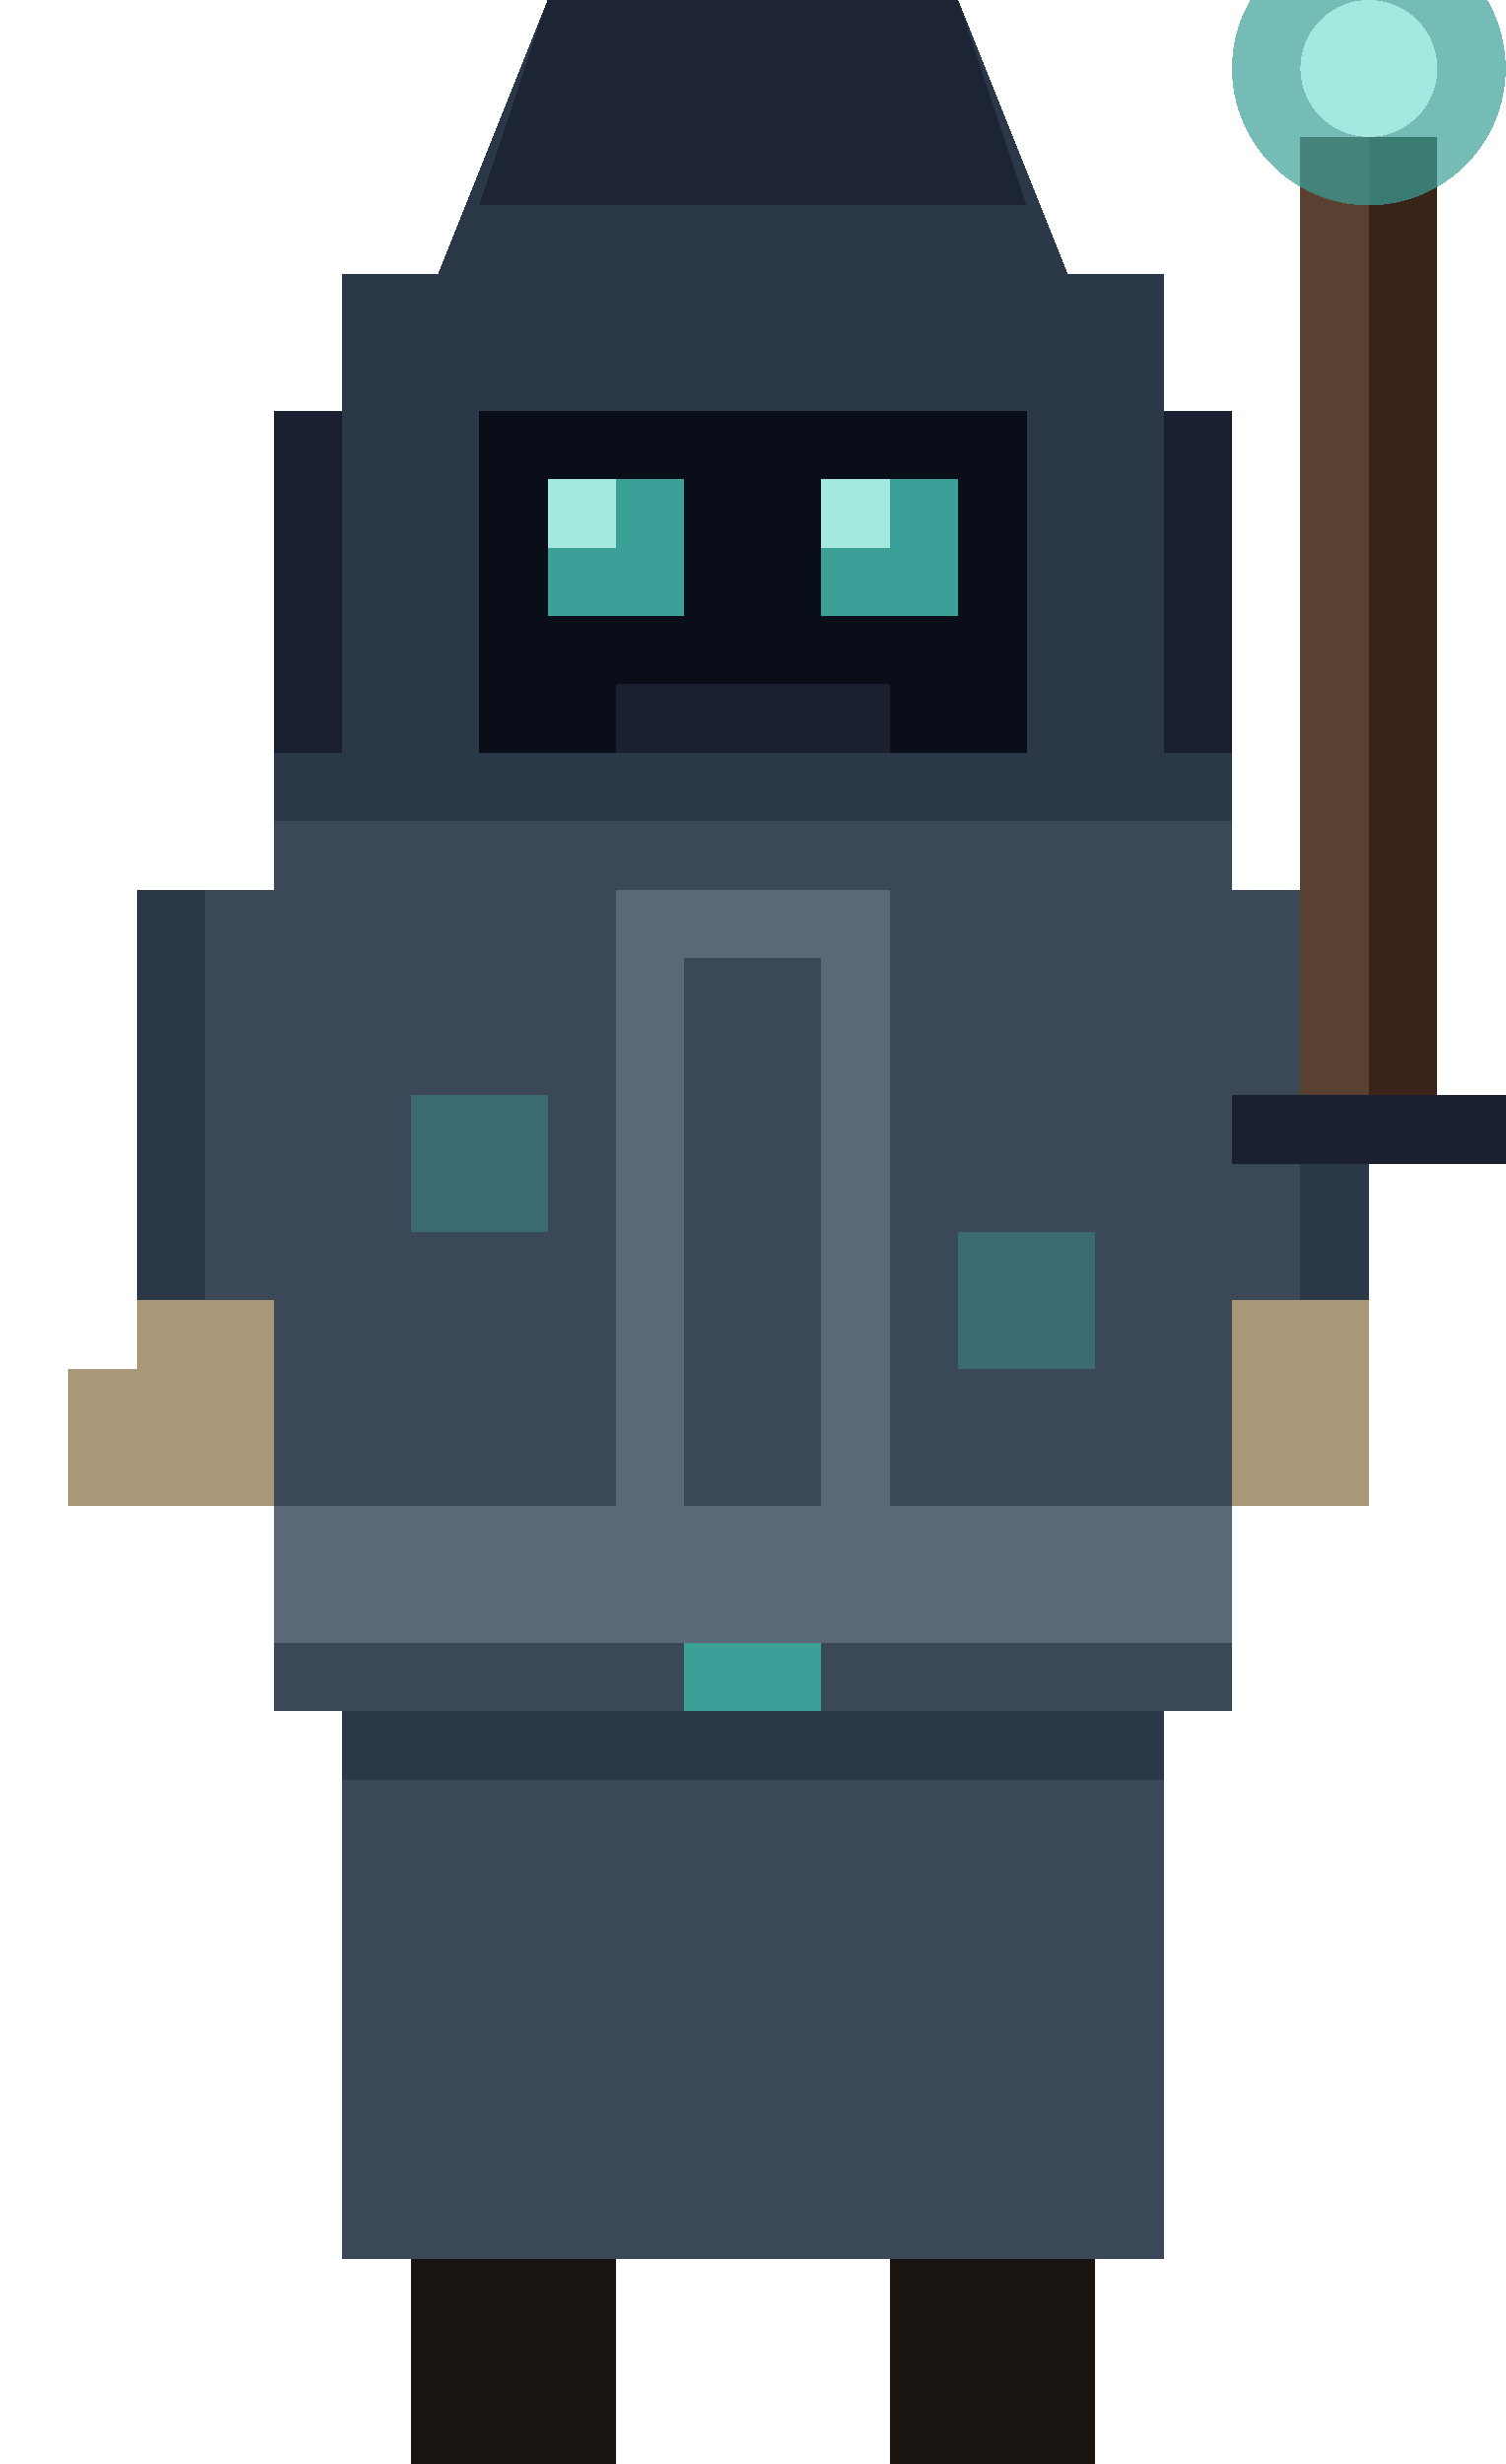
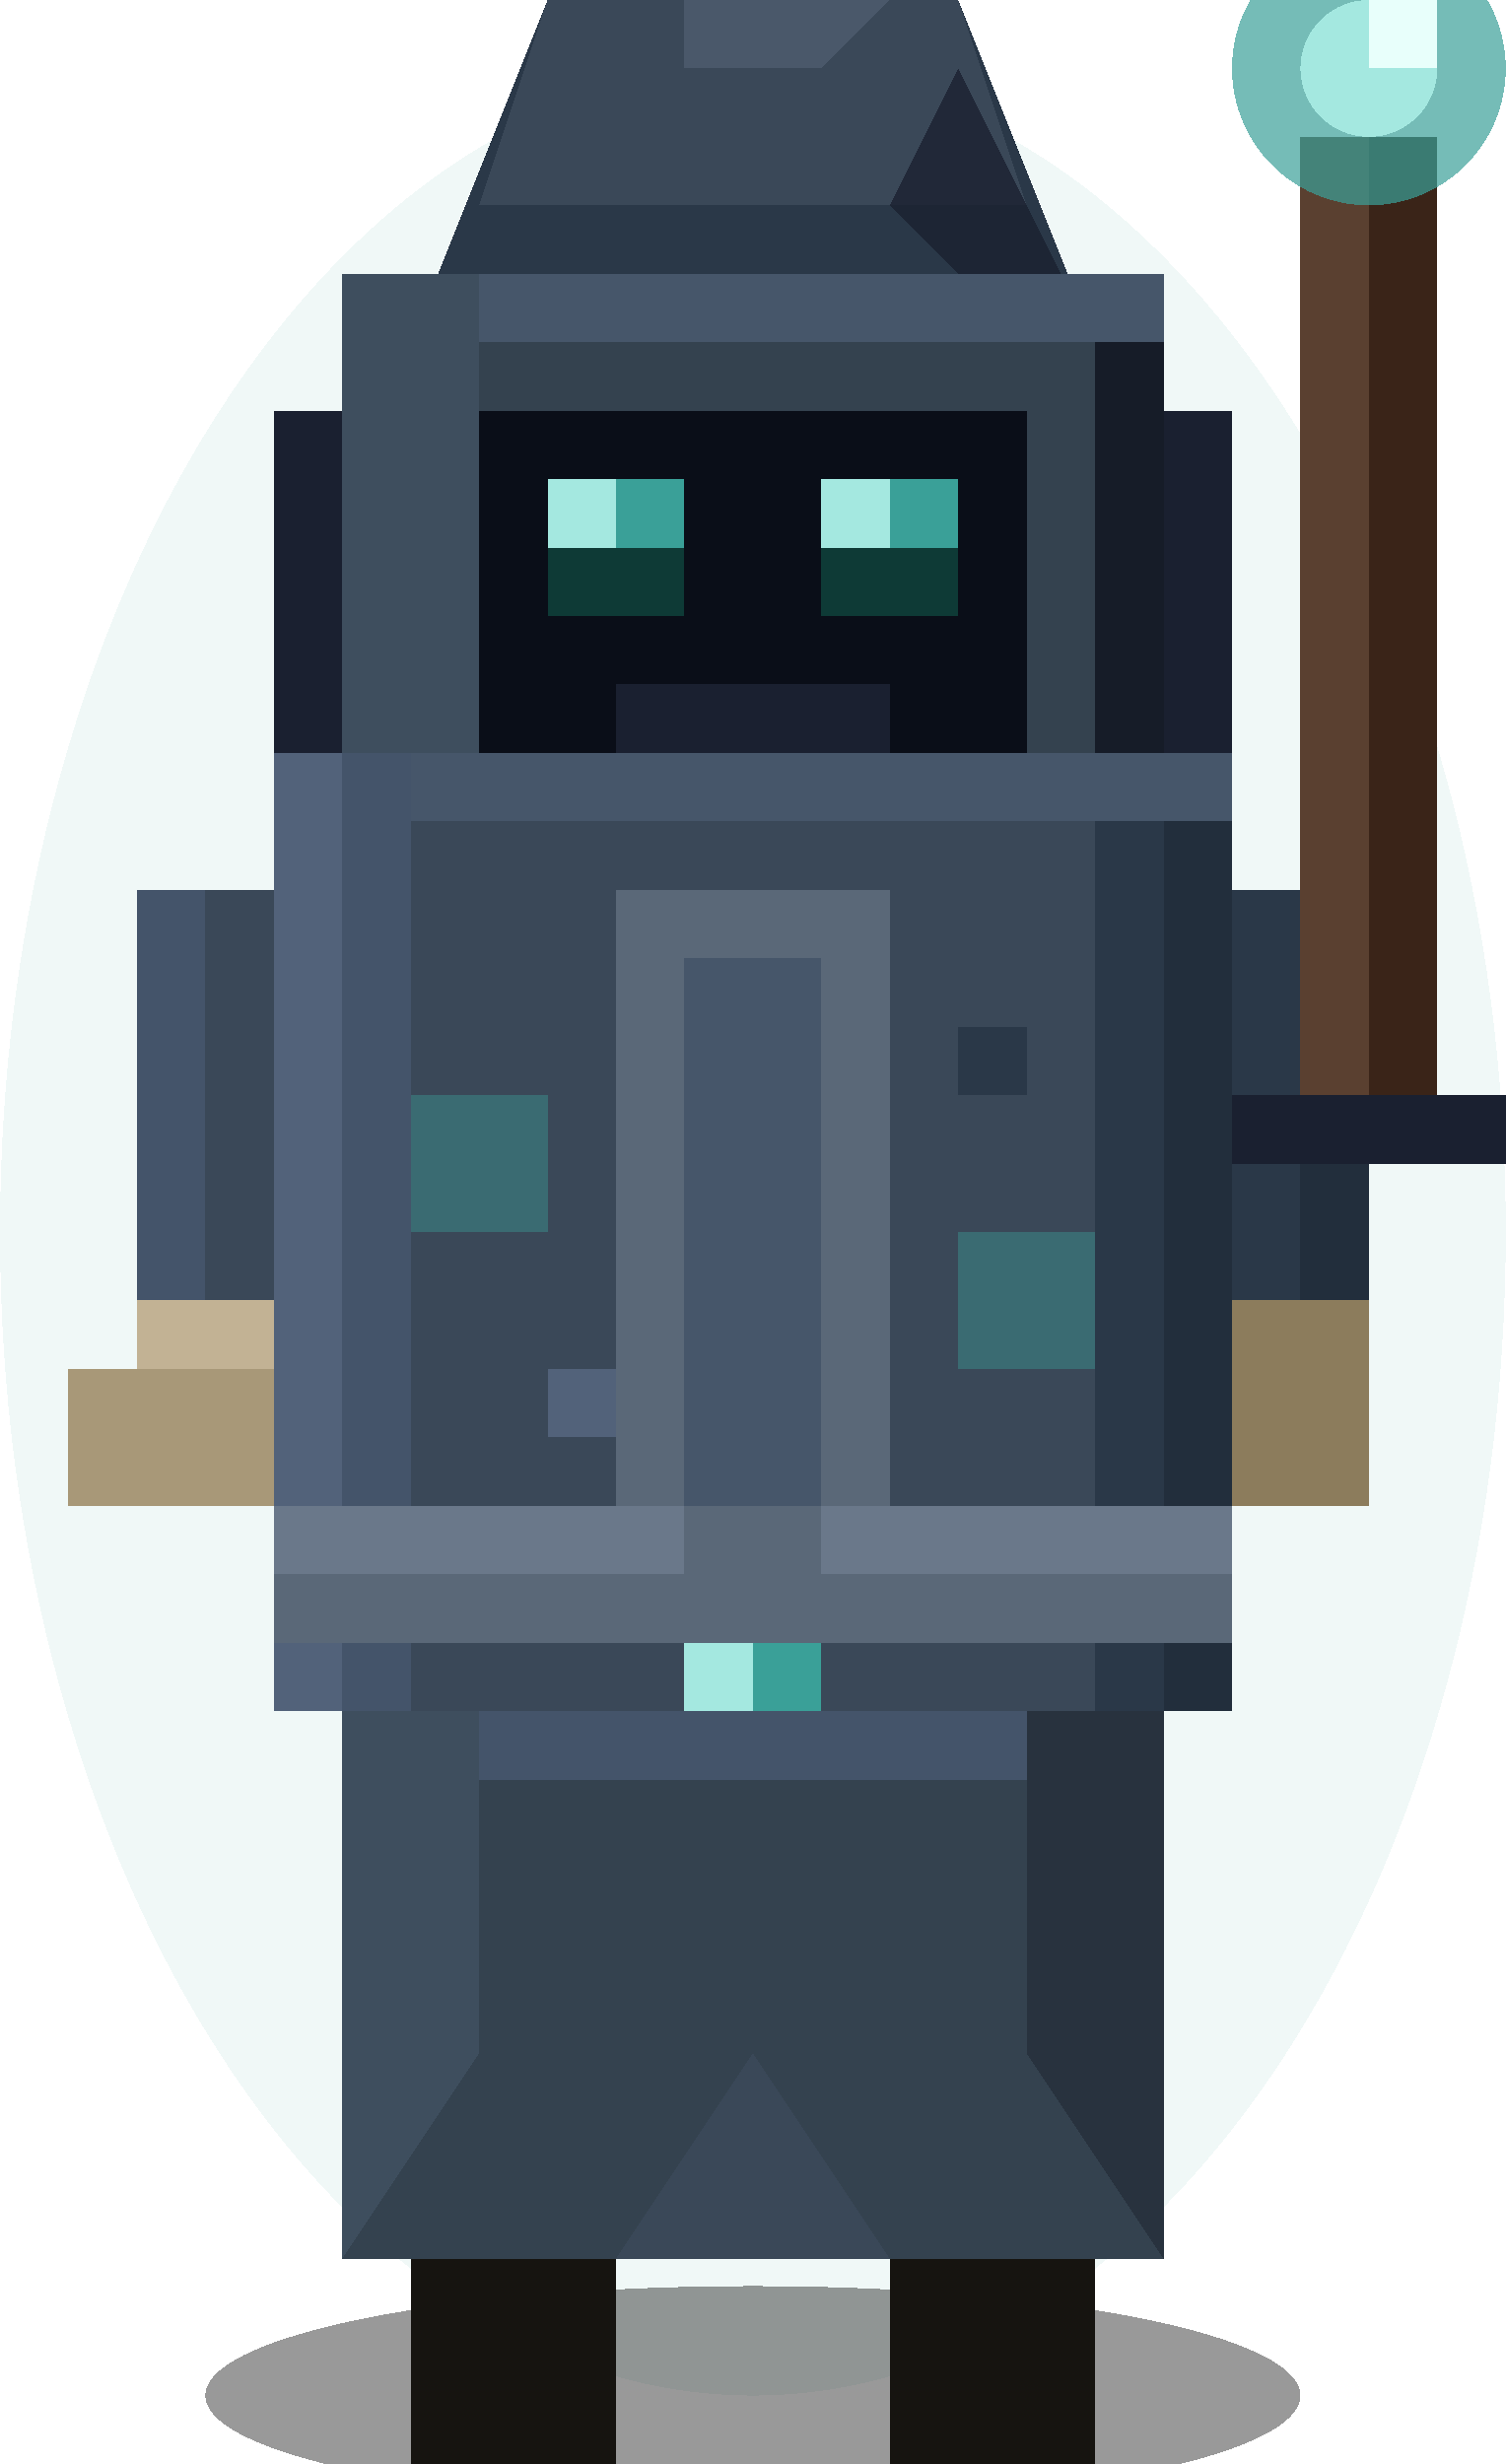
<svg xmlns="http://www.w3.org/2000/svg" viewBox="0 0 22 36" shape-rendering="crispEdges" preserveAspectRatio="xMidYMax meet" aria-label="Hollow Sage">
+   <ellipse cx="11" cy="18" rx="11" ry="17" fill="#3aa098" opacity="0.08" />
+   <ellipse cx="11" cy="35" rx="8" ry="1.6" fill="#000" opacity="0.4" />
  <polygon points="8,0 11,-2 14,0 16,5 6,5" fill="#2a3848" />
-   <polygon points="8,0 11,-2 14,0 15,3 7,3" fill="#1a2030" opacity="0.8" />
-   <rect x="5" y="4" width="12" height="7" fill="#2a3848" />
+   <polygon points="8,0 11,-2 14,0 15,3 7,3" fill="#3a4858" />
+   <polygon points="10,-1 11,-2 13,0 12,1 10,1" fill="#4a586a" />
+   <polygon points="14,1 16,5 15,5 13,3" fill="#1a2030" opacity="0.8" />
+   <rect x="5" y="4" width="12" height="7" fill="#34424f" />
+   <rect x="5" y="4" width="12" height="1" fill="#46566a" />
+   <rect x="5" y="4" width="2" height="7" fill="#3e4e5e" />
  <rect x="4" y="6" width="1" height="5" fill="#1a2030" />
+   <rect x="16" y="5" width="1" height="6" fill="#161c28" />
  <rect x="17" y="6" width="1" height="5" fill="#1a2030" />
  <rect x="7" y="6" width="8" height="5" fill="#0a0e18" />
-   <rect x="8" y="7" width="2" height="2" fill="#3aa098" />
-   <rect x="12" y="7" width="2" height="2" fill="#3aa098" />
+   <rect x="8" y="7" width="2" height="2" fill="#0e3a36" />
+   <rect x="12" y="7" width="2" height="2" fill="#0e3a36" />
+   <rect x="8" y="7" width="2" height="1" fill="#3aa098" />
+   <rect x="12" y="7" width="2" height="1" fill="#3aa098" />
  <rect x="8" y="7" width="1" height="1" fill="#a4e8e0" />
  <rect x="12" y="7" width="1" height="1" fill="#a4e8e0" />
  <rect x="9" y="10" width="4" height="1" fill="#1a2030" />
  <rect x="4" y="11" width="14" height="14" fill="#3a4858" />
-   <rect x="4" y="11" width="14" height="1" fill="#2a3848" />
+   <rect x="4" y="11" width="14" height="1" fill="#46566a" />
+   <rect x="4" y="11" width="2" height="14" fill="#44546a" />
+   <rect x="4" y="11" width="1" height="14" fill="#52627a" />
+   <rect x="16" y="12" width="2" height="13" fill="#2a3848" />
+   <rect x="17" y="12" width="1" height="13" fill="#222e3c" />
  <rect x="9" y="13" width="4" height="10" fill="#5a6878" />
-   <rect x="10" y="14" width="2" height="8" fill="#3a4858" />
+   <rect x="10" y="14" width="2" height="8" fill="#46566a" />
  <rect x="6" y="16" width="2" height="2" fill="#3aa098" opacity="0.4" />
  <rect x="14" y="18" width="2" height="2" fill="#3aa098" opacity="0.4" />
+   <rect x="8" y="20" width="1" height="1" fill="#52627a" />
+   <rect x="14" y="15" width="1" height="1" fill="#2a3848" />
  <rect x="4" y="22" width="14" height="2" fill="#5a6878" />
+   <rect x="4" y="22" width="14" height="1" fill="#6a788a" />
  <rect x="10" y="22" width="2" height="3" fill="#5a6878" />
  <rect x="10" y="24" width="2" height="2" fill="#3aa098" />
+   <rect x="10" y="24" width="1" height="1" fill="#a4e8e0" />
  <rect x="2" y="13" width="2" height="6" fill="#3a4858" />
-   <rect x="18" y="13" width="2" height="6" fill="#3a4858" />
-   <rect x="2" y="13" width="1" height="6" fill="#2a3848" />
-   <rect x="19" y="13" width="1" height="6" fill="#2a3848" />
+   <rect x="2" y="13" width="1" height="6" fill="#44546a" />
+   <rect x="18" y="13" width="2" height="6" fill="#2a3848" />
+   <rect x="19" y="13" width="1" height="6" fill="#222e3c" />
  <rect x="2" y="19" width="2" height="3" fill="#a89878" />
-   <rect x="18" y="19" width="2" height="3" fill="#a89878" />
+   <rect x="2" y="19" width="2" height="1" fill="#c2b294" />
+   <rect x="18" y="19" width="2" height="3" fill="#8c7c5c" />
+   <rect x="1" y="20" width="3" height="2" fill="#a89878" />
  <rect x="19" y="2" width="2" height="14" fill="#3a2418" />
  <rect x="19" y="2" width="1" height="14" fill="#5a4030" />
  <circle cx="20" cy="1" r="2" fill="#3aa098" opacity="0.7" />
  <circle cx="20" cy="1" r="1" fill="#a4e8e0" />
+   <rect x="20" y="0" width="1" height="1" fill="#e8fffb" />
  <rect x="18" y="16" width="4" height="1" fill="#1a2030" />
-   <rect x="1" y="20" width="3" height="2" fill="#a89878" />
-   <rect x="5" y="25" width="12" height="8" fill="#3a4858" />
-   <rect x="5" y="25" width="12" height="1" fill="#2a3848" />
-   <polygon points="5,33 7,30 9,33" fill="#3a4858" />
+   <rect x="5" y="25" width="12" height="8" fill="#34424f" />
+   <rect x="5" y="25" width="12" height="1" fill="#44546a" />
+   <rect x="5" y="25" width="2" height="8" fill="#3e4e5e" />
+   <rect x="15" y="25" width="2" height="8" fill="#28323e" />
+   <polygon points="5,33 7,30 9,33" fill="#34424f" />
  <polygon points="9,33 11,30 13,33" fill="#3a4858" />
-   <polygon points="13,33 15,30 17,33" fill="#3a4858" />
-   <rect x="6" y="33" width="3" height="3" fill="#1a1410" />
-   <rect x="13" y="33" width="3" height="3" fill="#1a1410" />
+   <polygon points="13,33 15,30 17,33" fill="#34424f" />
+   <rect x="6" y="33" width="3" height="3" fill="#161410" />
+   <rect x="13" y="33" width="3" height="3" fill="#161410" />
</svg>
